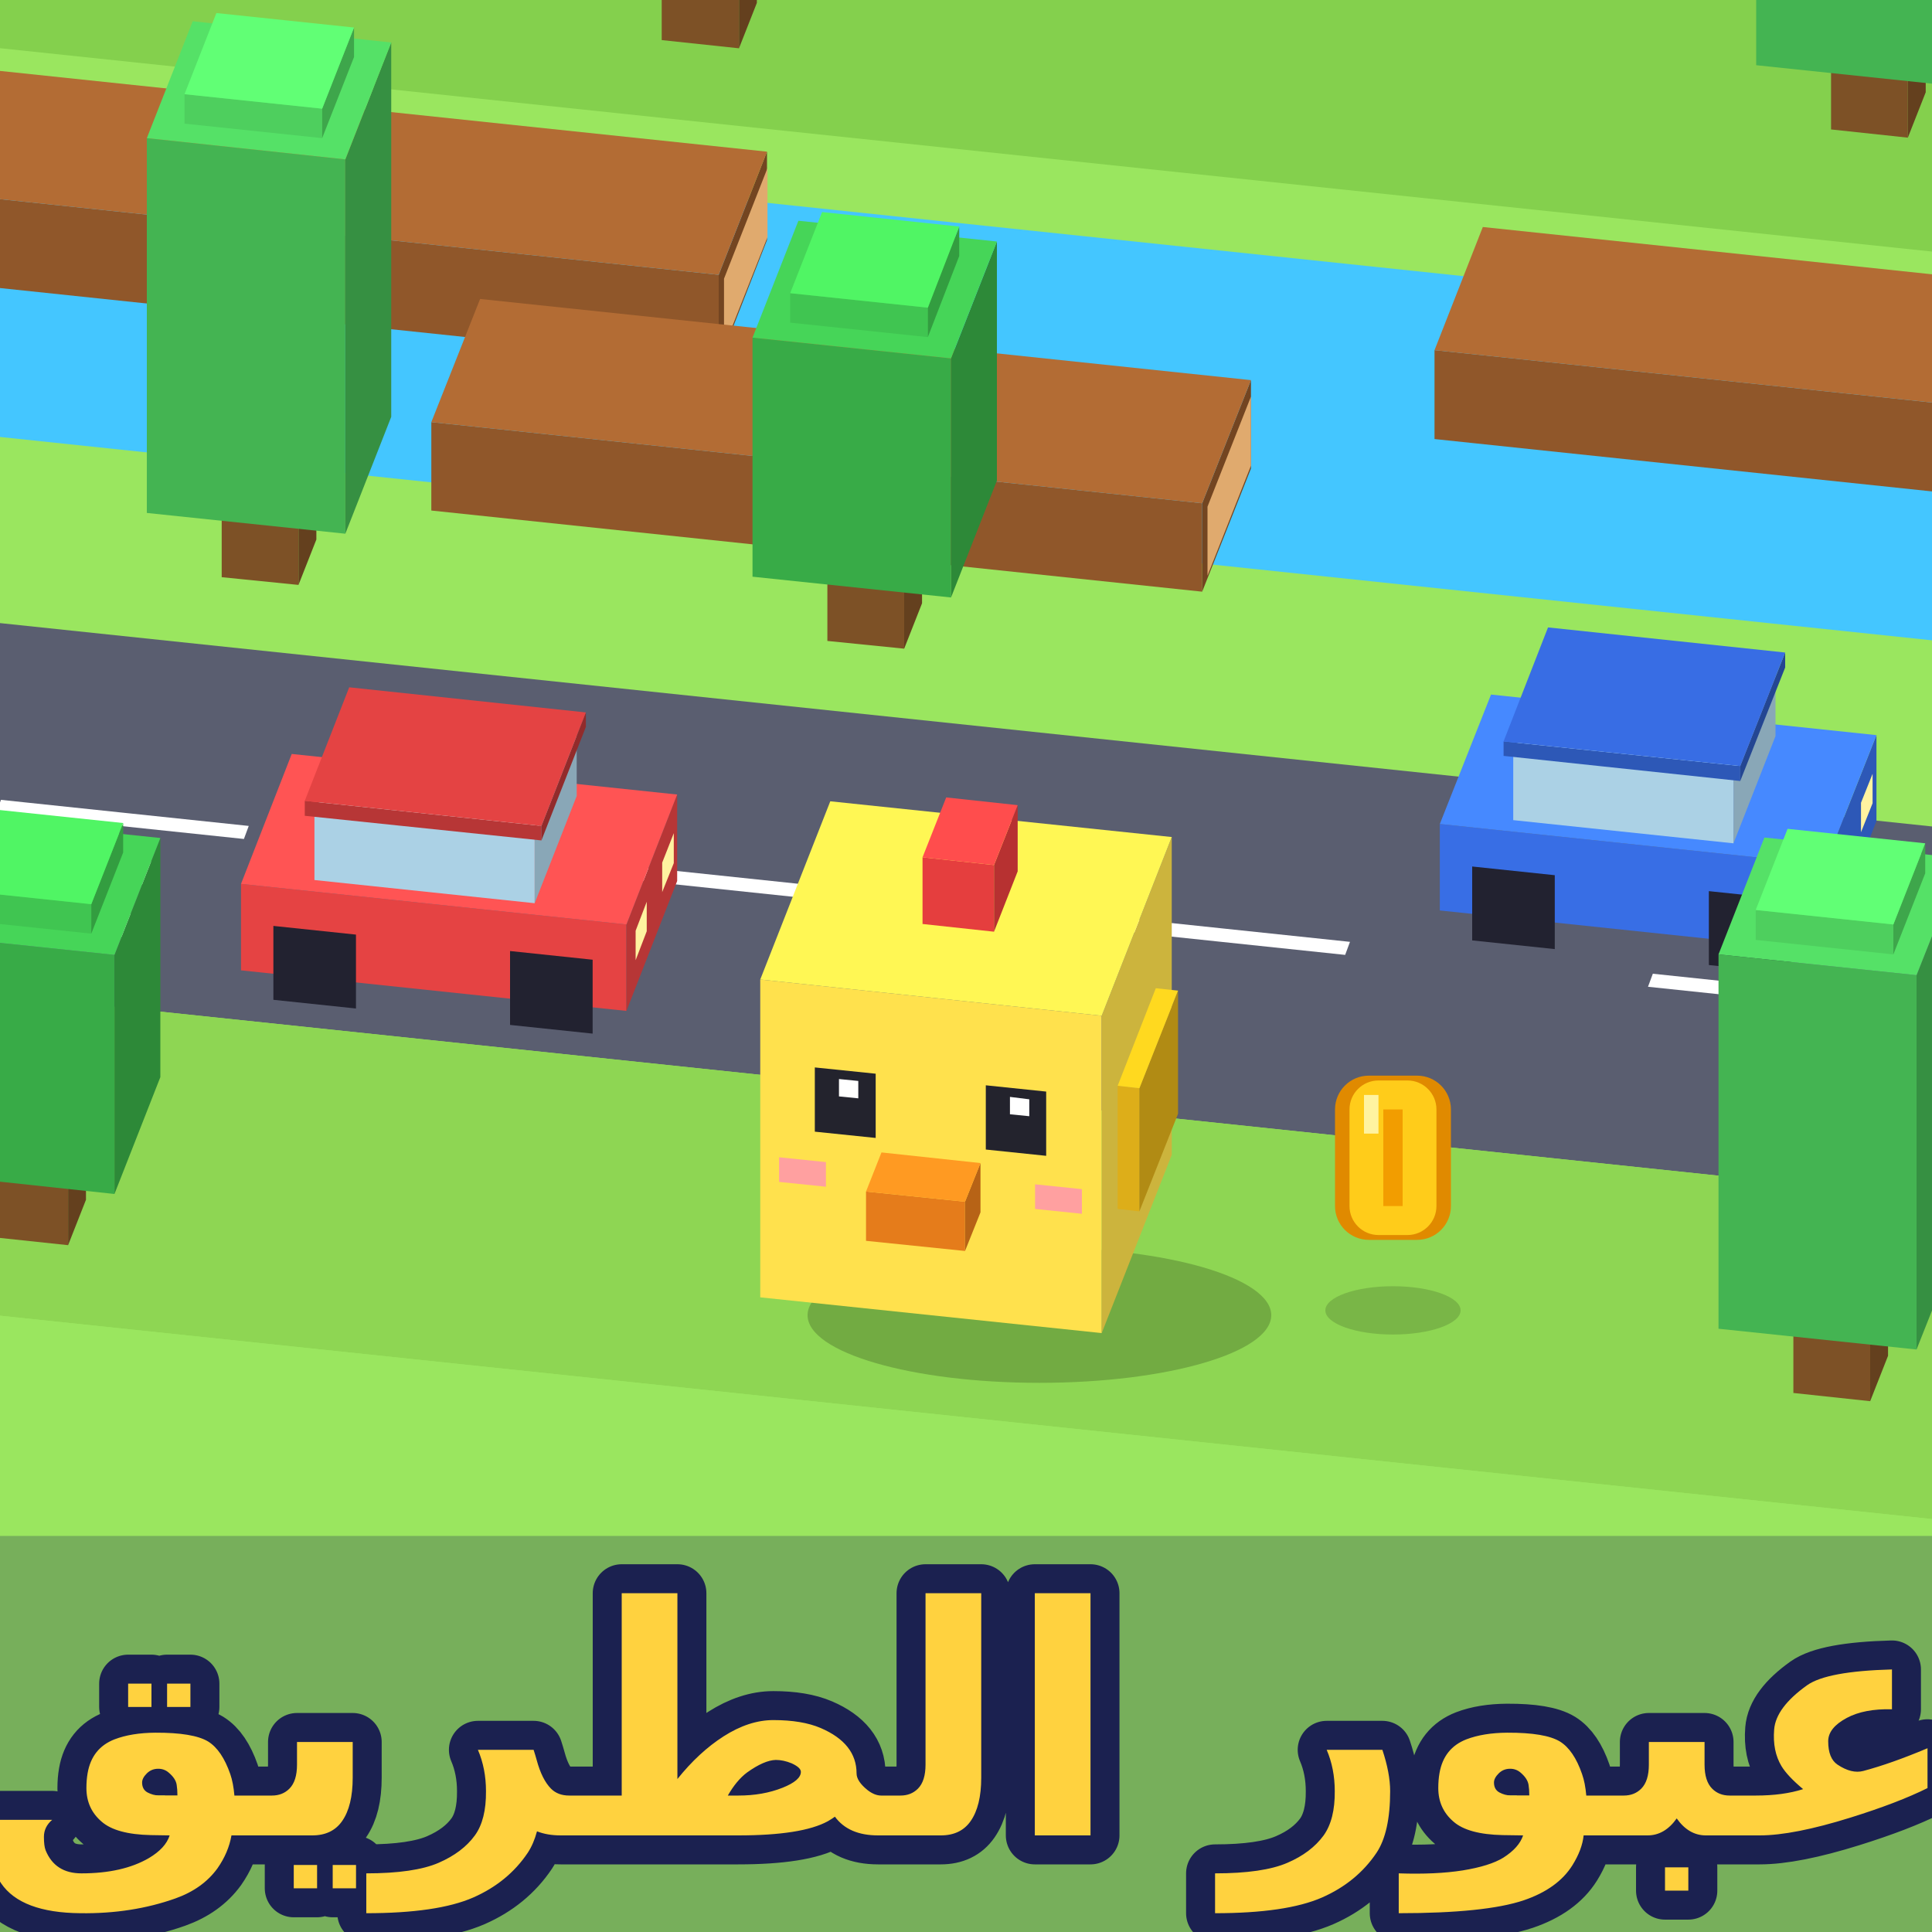
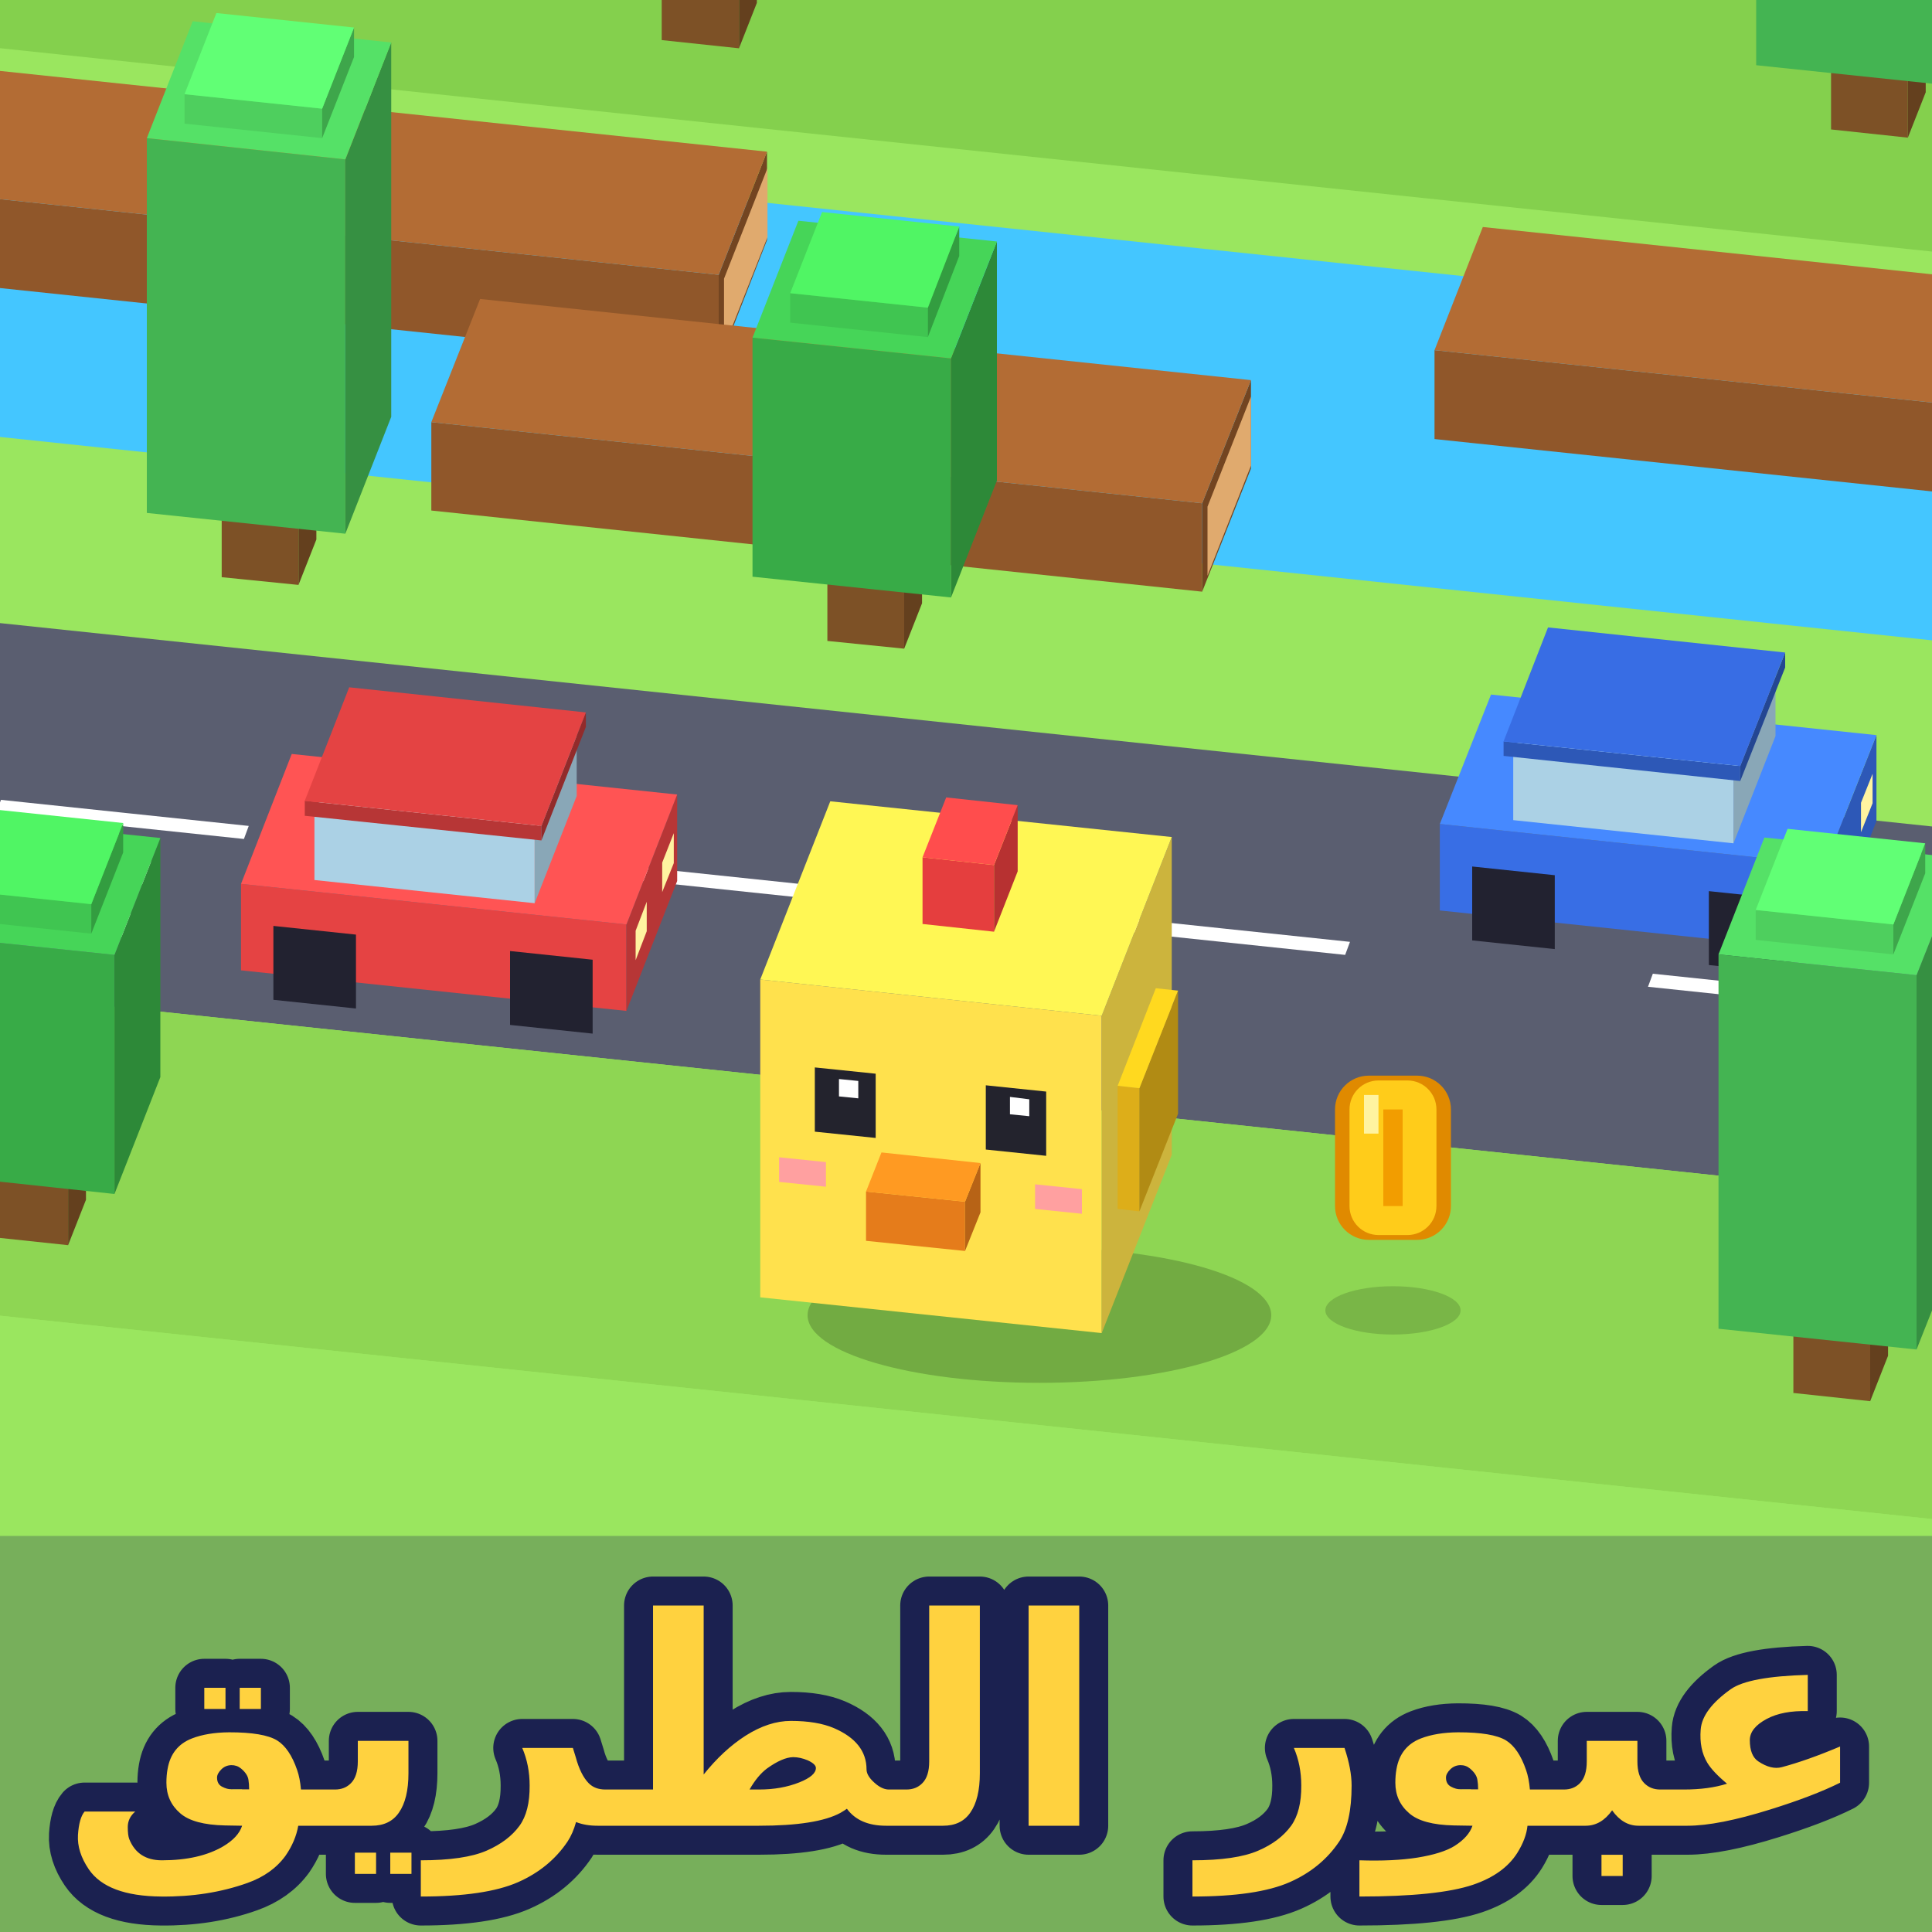
<svg xmlns="http://www.w3.org/2000/svg" viewBox="0 0 400 400" width="400" height="400">
  <rect width="400" height="400" fill="#9ae65f" />
  <path d="M-821.2 -160.4 L1458.8 79.6 L1427.1 160.2 L-852.9 -79.8 Z" fill="#84d04d" />
  <path d="M-852.9 -64.5 L1427.1 175.5 L1396.8 252.8 L-883.2 12.8 Z" fill="#44c6ff" />
  <path d="M-883.2 -2.5 L1396.8 237.5 L1382.2 274.5 L-897.8 34.5 Z" fill="#9ae65f" />
  <path d="M-897.8 34.5 L1382.2 274.5 L1353.2 348.4 L-926.8 108.4 Z" fill="#5a5e70" />
  <path d="M-227.8 141.6 L-176.5 147.0 L-177.5 149.7 L-228.8 144.3 Z" fill="#ffffff" />
  <path d="M-113.8 153.6 L-62.5 159.0 L-63.5 161.7 L-114.8 156.3 Z" fill="#ffffff" />
  <path d="M0.2 165.6 L51.5 171.0 L50.5 173.7 L-0.8 168.3 Z" fill="#ffffff" />
  <path d="M114.2 177.6 L165.5 183.0 L164.5 185.7 L113.2 180.3 Z" fill="#ffffff" />
  <path d="M228.2 189.6 L279.5 195.0 L278.5 197.7 L227.2 192.3 Z" fill="#ffffff" />
  <path d="M342.2 201.6 L393.5 207.0 L392.5 209.7 L341.2 204.3 Z" fill="#ffffff" />
  <path d="M456.2 213.6 L507.5 219.0 L506.5 221.7 L455.2 216.3 Z" fill="#ffffff" />
  <path d="M570.2 225.6 L621.5 231.0 L620.5 233.7 L569.2 228.3 Z" fill="#ffffff" />
  <path d="M684.2 237.6 L735.5 243.0 L734.5 245.7 L683.2 240.3 Z" fill="#ffffff" />
  <path d="M-926.8 108.4 L1353.2 348.4 L1328.1 412.2 L-951.9 172.2 Z" fill="#8ed653" />
  <path d="M-951.9 172.2 L1328.1 412.2 L1221.2 684.4 L-1058.8 444.4 Z" fill="#9ae65f" />
  <path d="M-39.3 37.1 L148.8 56.9 L148.8 75.3 L-39.3 55.5 Z" fill="#90572a" />
  <path d="M158.8 31.4 L148.8 56.9 L148.8 75.3 L158.8 49.7 Z" fill="#734521" />
  <path d="M-29.3 11.6 L158.8 31.4 L148.8 56.9 L-39.3 37.1 Z" fill="#b36c34" />
  <path d="M158.9 34.8 L149.9 57.7 L149.9 71.9 L158.9 49.1 Z" fill="#e0aa6e" />
  <path d="M297.0 72.5 L479.4 91.7 L479.4 110.1 L297.0 90.9 Z" fill="#90572a" />
  <path d="M489.4 66.2 L479.4 91.7 L479.4 110.1 L489.4 84.5 Z" fill="#734521" />
  <path d="M307.0 47.0 L489.4 66.2 L479.4 91.7 L297.0 72.5 Z" fill="#b36c34" />
  <path d="M489.5 69.6 L480.5 92.5 L480.5 106.7 L489.5 83.9 Z" fill="#e0aa6e" />
  <path d="M89.3 87.4 L248.9 104.2 L248.9 122.5 L89.3 105.7 Z" fill="#90572a" />
  <path d="M259.0 78.7 L248.9 104.2 L248.9 122.5 L259.0 97.0 Z" fill="#734521" />
  <path d="M99.4 61.9 L259.0 78.7 L248.9 104.2 L89.3 87.4 Z" fill="#b36c34" />
  <path d="M259.0 82.1 L250.0 104.9 L250.0 119.2 L259.0 96.4 Z" fill="#e0aa6e" />
  <path d="M408.5 121.0 L613.7 142.6 L613.7 160.9 L408.5 139.3 Z" fill="#90572a" />
  <path d="M623.8 117.1 L613.7 142.6 L613.7 160.9 L623.8 135.4 Z" fill="#734521" />
  <path d="M418.6 95.5 L623.8 117.1 L613.7 142.6 L408.5 121.0 Z" fill="#b36c34" />
  <path d="M623.8 120.5 L614.8 143.3 L614.8 157.6 L623.8 134.8 Z" fill="#e0aa6e" />
  <path d="M45.9 99.1 L61.8 100.7 L61.8 121.1 L45.9 119.5 Z" fill="#7d5126" />
  <path d="M65.5 91.3 L61.8 100.7 L61.8 121.1 L65.5 111.7 Z" fill="#64401e" />
  <path d="M49.6 89.7 L65.5 91.3 L61.8 100.7 L45.9 99.1 Z" fill="#9b6430" />
  <path d="M30.4 28.6 L71.5 33.0 L71.5 110.5 L30.4 106.2 Z" fill="#44b452" />
  <path d="M81.0 8.8 L71.5 33.0 L71.5 110.5 L81.0 86.3 Z" fill="#369042" />
  <path d="M39.9 4.4 L81.0 8.8 L71.5 33.0 L30.4 28.6 Z" fill="#55e167" />
  <path d="M38.2 19.5 L66.7 22.5 L66.7 28.6 L38.2 25.6 Z" fill="#4ecf5e" />
  <path d="M73.3 5.7 L66.7 22.5 L66.7 28.6 L73.3 11.8 Z" fill="#3ea64b" />
  <path d="M44.8 2.7 L73.3 5.7 L66.7 22.5 L38.2 19.5 Z" fill="#61ff75" />
  <path d="M171.3 112.3 L187.2 113.9 L187.2 134.3 L171.3 132.7 Z" fill="#7d5126" />
  <path d="M190.9 104.5 L187.2 113.9 L187.2 134.3 L190.9 124.9 Z" fill="#64401e" />
  <path d="M175.0 102.9 L190.9 104.5 L187.2 113.9 L171.3 112.3 Z" fill="#9b6430" />
  <path d="M155.8 69.9 L196.9 74.2 L196.9 123.7 L155.8 119.4 Z" fill="#38ab47" />
  <path d="M206.4 50.0 L196.9 74.2 L196.9 123.7 L206.4 99.5 Z" fill="#2d8938" />
  <path d="M165.3 45.7 L206.4 50.0 L196.9 74.2 L155.8 69.9 Z" fill="#46d558" />
  <path d="M163.6 60.7 L192.1 63.7 L192.1 69.8 L163.6 66.8 Z" fill="#40c551" />
  <path d="M198.6 46.9 L192.1 63.7 L192.1 69.8 L198.6 53.0 Z" fill="#339d40" />
  <path d="M170.2 43.9 L198.6 46.9 L192.1 63.7 L163.6 60.7 Z" fill="#50f564" />
  <path d="M433.5 139.9 L449.4 141.5 L449.4 161.9 L433.5 160.3 Z" fill="#7d5126" />
  <path d="M453.1 132.1 L449.4 141.5 L449.4 161.9 L453.1 152.5 Z" fill="#64401e" />
  <path d="M437.2 130.5 L453.1 132.1 L449.4 141.5 L433.5 139.9 Z" fill="#9b6430" />
  <path d="M418.0 97.5 L459.1 101.8 L459.1 151.3 L418.0 147.0 Z" fill="#38ab47" />
  <path d="M468.6 77.6 L459.1 101.8 L459.1 151.3 L468.6 127.1 Z" fill="#2d8938" />
  <path d="M427.5 73.3 L468.6 77.6 L459.1 101.8 L418.0 97.5 Z" fill="#46d558" />
  <path d="M425.7 88.3 L454.2 91.3 L454.2 97.4 L425.7 94.4 Z" fill="#40c551" />
  <path d="M460.8 74.5 L454.2 91.3 L454.2 97.4 L460.8 80.7 Z" fill="#339d40" />
  <path d="M432.3 71.5 L460.8 74.5 L454.2 91.3 L425.7 88.3 Z" fill="#50f564" />
  <path d="M137.0 -12.1 L153.0 -10.4 L153.0 10.0 L137.0 8.3 Z" fill="#7d5126" />
  <path d="M156.7 -19.8 L153.0 -10.4 L153.0 10.0 L156.7 0.6 Z" fill="#64401e" />
  <path d="M140.7 -21.5 L156.7 -19.8 L153.0 -10.4 L137.0 -12.1 Z" fill="#9b6430" />
  <path d="M121.6 -54.4 L162.6 -50.1 L162.6 -0.6 L121.6 -5.0 Z" fill="#38ab47" />
  <path d="M172.1 -74.3 L162.6 -50.1 L162.6 -0.6 L172.1 -24.8 Z" fill="#2d8938" />
  <path d="M131.1 -78.6 L172.1 -74.3 L162.6 -50.1 L121.6 -54.4 Z" fill="#46d558" />
  <path d="M129.3 -63.6 L157.8 -60.6 L157.8 -54.5 L129.3 -57.5 Z" fill="#40c551" />
  <path d="M164.4 -77.4 L157.8 -60.6 L157.8 -54.5 L164.4 -71.3 Z" fill="#339d40" />
  <path d="M135.9 -80.4 L164.4 -77.4 L157.8 -60.6 L129.3 -63.6 Z" fill="#50f564" />
  <path d="M379.1 6.4 L395.0 8.1 L395.0 28.5 L379.1 26.8 Z" fill="#7d5126" />
  <path d="M398.7 -1.3 L395.0 8.1 L395.0 28.5 L398.7 19.1 Z" fill="#64401e" />
  <path d="M382.7 -3.0 L398.7 -1.3 L395.0 8.1 L379.1 6.4 Z" fill="#9b6430" />
  <path d="M363.6 -64.0 L404.6 -59.7 L404.6 17.8 L363.6 13.5 Z" fill="#44b452" />
  <path d="M414.2 -83.9 L404.6 -59.7 L404.6 17.8 L414.2 -6.4 Z" fill="#369042" />
  <path d="M373.1 -88.2 L414.2 -83.9 L404.6 -59.7 L363.6 -64.0 Z" fill="#55e167" />
  <path d="M371.3 -73.2 L399.8 -70.2 L399.8 -64.0 L371.3 -67.0 Z" fill="#4ecf5e" />
  <path d="M406.4 -87.0 L399.8 -70.2 L399.8 -64.0 L406.4 -80.8 Z" fill="#3ea64b" />
  <path d="M377.9 -90.0 L406.4 -87.0 L399.8 -70.2 L371.3 -73.2 Z" fill="#61ff75" />
  <path d="M298.1 170.6 L377.9 179.0 L377.9 196.9 L298.1 188.5 Z" fill="#386ee5" />
  <path d="M388.5 152.2 L377.9 179.0 L377.9 196.9 L388.5 170.0 Z" fill="#2d58b7" />
  <path d="M308.7 143.8 L388.5 152.2 L377.9 179.0 L298.1 170.6 Z" fill="#4689ff" />
  <path d="M313.3 156.0 L358.9 160.8 L358.9 174.6 L313.3 169.8 Z" fill="#abd1e5" />
  <path d="M367.6 138.7 L358.9 160.8 L358.9 174.6 L367.6 152.4 Z" fill="#89a7b7" />
  <path d="M322.0 133.9 L367.6 138.7 L358.9 160.8 L313.3 156.0 Z" fill="#d5ffff" />
  <path d="M311.3 153.5 L360.3 158.6 L360.3 161.7 L311.3 156.5 Z" fill="#2d58b7" />
  <path d="M369.6 135.1 L360.3 158.6 L360.3 161.7 L369.6 138.2 Z" fill="#244692" />
  <path d="M320.5 129.9 L369.6 135.1 L360.3 158.6 L311.3 153.5 Z" fill="#386de4" />
  <path d="M304.8 179.4 L321.9 181.2 L321.9 196.5 L304.8 194.7 Z" fill="#222230" />
  <path d="M353.8 184.5 L370.9 186.3 L370.9 201.6 L353.8 199.8 Z" fill="#222230" />
  <path d="M387.7 160.2 L385.3 166.2 L385.3 172.3 L387.7 166.3 Z" fill="#fff3a0" />
  <path d="M382.2 174.3 L379.8 180.3 L379.8 186.5 L382.2 180.4 Z" fill="#fff3a0" />
  <path d="M49.9 183.0 L129.7 191.4 L129.7 209.3 L49.9 200.9 Z" fill="#e54343" />
  <path d="M140.2 164.5 L129.7 191.4 L129.7 209.3 L140.2 182.4 Z" fill="#b73636" />
  <path d="M60.4 156.1 L140.2 164.5 L129.7 191.4 L49.9 183.0 Z" fill="#ff5454" />
  <path d="M65.1 168.4 L110.7 173.2 L110.7 187.0 L65.1 182.2 Z" fill="#abd1e5" />
  <path d="M119.4 151.0 L110.7 173.2 L110.7 187.0 L119.4 164.8 Z" fill="#89a7b7" />
  <path d="M73.8 146.2 L119.4 151.0 L110.7 173.2 L65.1 168.4 Z" fill="#d5ffff" />
  <path d="M63.1 165.8 L112.1 171.0 L112.1 174.0 L63.1 168.9 Z" fill="#b73636" />
  <path d="M121.3 147.5 L112.1 171.0 L112.1 174.0 L121.3 150.5 Z" fill="#922b2b" />
  <path d="M72.3 142.3 L121.3 147.5 L112.1 171.0 L63.1 165.8 Z" fill="#e44343" />
  <path d="M56.6 191.7 L73.7 193.5 L73.7 208.8 L56.6 207.0 Z" fill="#222230" />
  <path d="M105.6 196.9 L122.7 198.7 L122.7 214.0 L105.6 212.2 Z" fill="#222230" />
  <path d="M139.5 172.5 L137.1 178.6 L137.1 184.7 L139.5 178.7 Z" fill="#fff3a0" />
  <path d="M133.9 186.7 L131.6 192.7 L131.6 198.8 L133.9 192.8 Z" fill="#fff3a0" />
  <path d="M30.6 192.0 L-6.5 188.1" stroke="#ffffff" stroke-width="5" stroke-linecap="round" opacity="0.8" />
  <path d="M30.6 180.8 L4.9 178.1" stroke="#ffffff" stroke-width="5" stroke-linecap="round" opacity="0.8" />
  <ellipse cx="288.4" cy="271.3" rx="14" ry="5" fill="#000" opacity="0.15" />
  <g transform="translate(288.4 239.7)">
    <rect x="-12" y="-17" width="24" height="34" rx="7" fill="#e08a00" />
    <rect x="-9" y="-16" width="18" height="32" rx="6" fill="#ffcc1a" />
    <rect x="-2" y="-10" width="4" height="20" fill="#f29d00" />
    <rect x="-6" y="-13" width="3" height="8" fill="#fff3a0" />
  </g>
  <ellipse cx="215.2" cy="272.3" rx="48" ry="14" fill="#000" opacity="0.2" />
  <path d="M180.4 254.3 L188.4 255.1 L188.4 264.3 L180.4 263.4 Z" fill="#e57c1b" />
  <path d="M191.1 248.4 L188.4 255.1 L188.4 264.3 L191.1 257.6 Z" fill="#b76316" />
  <path d="M183.1 247.5 L191.1 248.4 L188.4 255.1 L180.4 254.3 Z" fill="#ff9a22" />
  <path d="M208.9 257.3 L216.9 258.1 L216.9 267.3 L208.9 266.4 Z" fill="#e57c1b" />
  <path d="M219.6 251.4 L216.9 258.1 L216.9 267.3 L219.6 260.6 Z" fill="#b76316" />
  <path d="M211.6 250.5 L219.6 251.4 L216.9 258.1 L208.9 257.3 Z" fill="#ff9a22" />
  <path d="M157.4 202.8 L228.1 210.3 L228.1 276.0 L157.4 268.6 Z" fill="#ffe14d" />
  <path d="M242.6 173.3 L228.1 210.3 L228.1 276.0 L242.6 239.1 Z" fill="#ccb43d" />
  <path d="M171.9 165.9 L242.6 173.3 L228.1 210.3 L157.4 202.8 Z" fill="#fff754" />
  <path d="M191.0 177.5 L205.8 179.1 L205.8 192.9 L191.0 191.3 Z" fill="#e53e3e" />
  <path d="M210.7 166.7 L205.8 179.1 L205.8 192.9 L210.7 180.4 Z" fill="#b73131" />
  <path d="M195.9 165.1 L210.7 166.7 L205.8 179.1 L191.0 177.5 Z" fill="#ff4d4d" />
  <path d="M231.4 224.8 L235.9 225.3 L235.9 250.8 L231.4 250.3 Z" fill="#ddae19" />
  <path d="M243.9 205.1 L235.9 225.3 L235.9 250.8 L243.9 230.6 Z" fill="#b18b14" />
  <path d="M239.3 204.6 L243.9 205.1 L235.9 225.3 L231.4 224.8 Z" fill="#ffd91f" />
  <path d="M168.7 221.0 L181.3 222.3 L181.3 235.6 L168.7 234.3 Z" fill="#23232d" />
  <path d="M204.1 224.7 L216.6 226.0 L216.6 239.3 L204.1 238.0 Z" fill="#23232d" />
  <path d="M173.7 223.4 L177.7 223.8 L177.7 227.4 L173.7 227.0 Z" fill="#ffffff" />
  <path d="M209.1 227.1 L213.1 227.6 L213.1 231.1 L209.1 230.7 Z" fill="#ffffff" />
  <path d="M179.3 246.7 L199.8 248.8 L199.8 259.0 L179.3 256.9 Z" fill="#e57c1b" />
  <path d="M203.0 240.8 L199.8 248.8 L199.8 259.0 L203.0 251.0 Z" fill="#b76316" />
  <path d="M182.5 238.6 L203.0 240.8 L199.8 248.8 L179.3 246.7 Z" fill="#ff9a22" />
  <path d="M161.3 239.6 L171.0 240.6 L171.0 245.7 L161.3 244.7 Z" fill="#ffa0a0" />
  <path d="M214.3 245.2 L224.0 246.2 L224.0 251.3 L214.3 250.3 Z" fill="#ffa0a0" />
  <path d="M-1.9 235.7 L14.1 237.4 L14.1 257.8 L-1.9 256.1 Z" fill="#7d5126" />
  <path d="M17.8 228.0 L14.1 237.4 L14.1 257.8 L17.8 248.4 Z" fill="#64401e" />
  <path d="M1.8 226.3 L17.8 228.0 L14.1 237.4 L-1.9 235.7 Z" fill="#9b6430" />
  <path d="M-17.3 193.4 L23.7 197.7 L23.7 247.2 L-17.3 242.8 Z" fill="#38ab47" />
  <path d="M33.2 173.5 L23.7 197.7 L23.7 247.2 L33.2 223.0 Z" fill="#2d8938" />
  <path d="M-7.8 169.2 L33.2 173.5 L23.7 197.7 L-17.3 193.4 Z" fill="#46d558" />
  <path d="M-9.6 184.2 L18.9 187.2 L18.9 193.3 L-9.6 190.3 Z" fill="#40c551" />
  <path d="M25.5 170.4 L18.9 187.2 L18.9 193.3 L25.5 176.5 Z" fill="#339d40" />
  <path d="M-3.0 167.4 L25.5 170.4 L18.9 187.2 L-9.6 184.2 Z" fill="#50f564" />
  <path d="M371.3 268.0 L387.2 269.7 L387.2 290.1 L371.3 288.4 Z" fill="#7d5126" />
  <path d="M390.9 260.3 L387.2 269.7 L387.2 290.1 L390.9 280.7 Z" fill="#64401e" />
  <path d="M374.9 258.6 L390.9 260.3 L387.2 269.7 L371.3 268.0 Z" fill="#9b6430" />
  <path d="M355.8 197.6 L396.8 201.9 L396.8 279.4 L355.8 275.1 Z" fill="#44b452" />
  <path d="M406.4 177.7 L396.8 201.9 L396.8 279.4 L406.4 255.2 Z" fill="#369042" />
  <path d="M365.3 173.4 L406.4 177.7 L396.8 201.9 L355.8 197.6 Z" fill="#55e167" />
  <path d="M363.5 188.4 L392.0 191.4 L392.0 197.6 L363.5 194.6 Z" fill="#4ecf5e" />
  <path d="M398.6 174.6 L392.0 191.4 L392.0 197.6 L398.6 180.8 Z" fill="#3ea64b" />
  <path d="M370.1 171.6 L398.6 174.6 L392.0 191.4 L363.5 188.4 Z" fill="#61ff75" />
  <rect x="0" y="318" width="400" height="82" fill="#1b2150" opacity="0.28" />
-   <text x="200" y="380" text-anchor="middle" direction="rtl" font-family="'Segoe UI', Tahoma, Arial, sans-serif" font-weight="bold" font-size="66" fill="#ffd23f" stroke="#1b2150" stroke-width="12" stroke-linejoin="round" paint-order="stroke">عبور الطريق</text>
+   <text x="200" y="378" text-anchor="middle" direction="rtl" font-family="'Segoe UI', Tahoma, Arial, sans-serif" font-weight="bold" font-size="60" fill="#ffd23f" stroke="#1b2150" stroke-width="12" stroke-linejoin="round" paint-order="stroke">عبور الطريق</text>
</svg>
